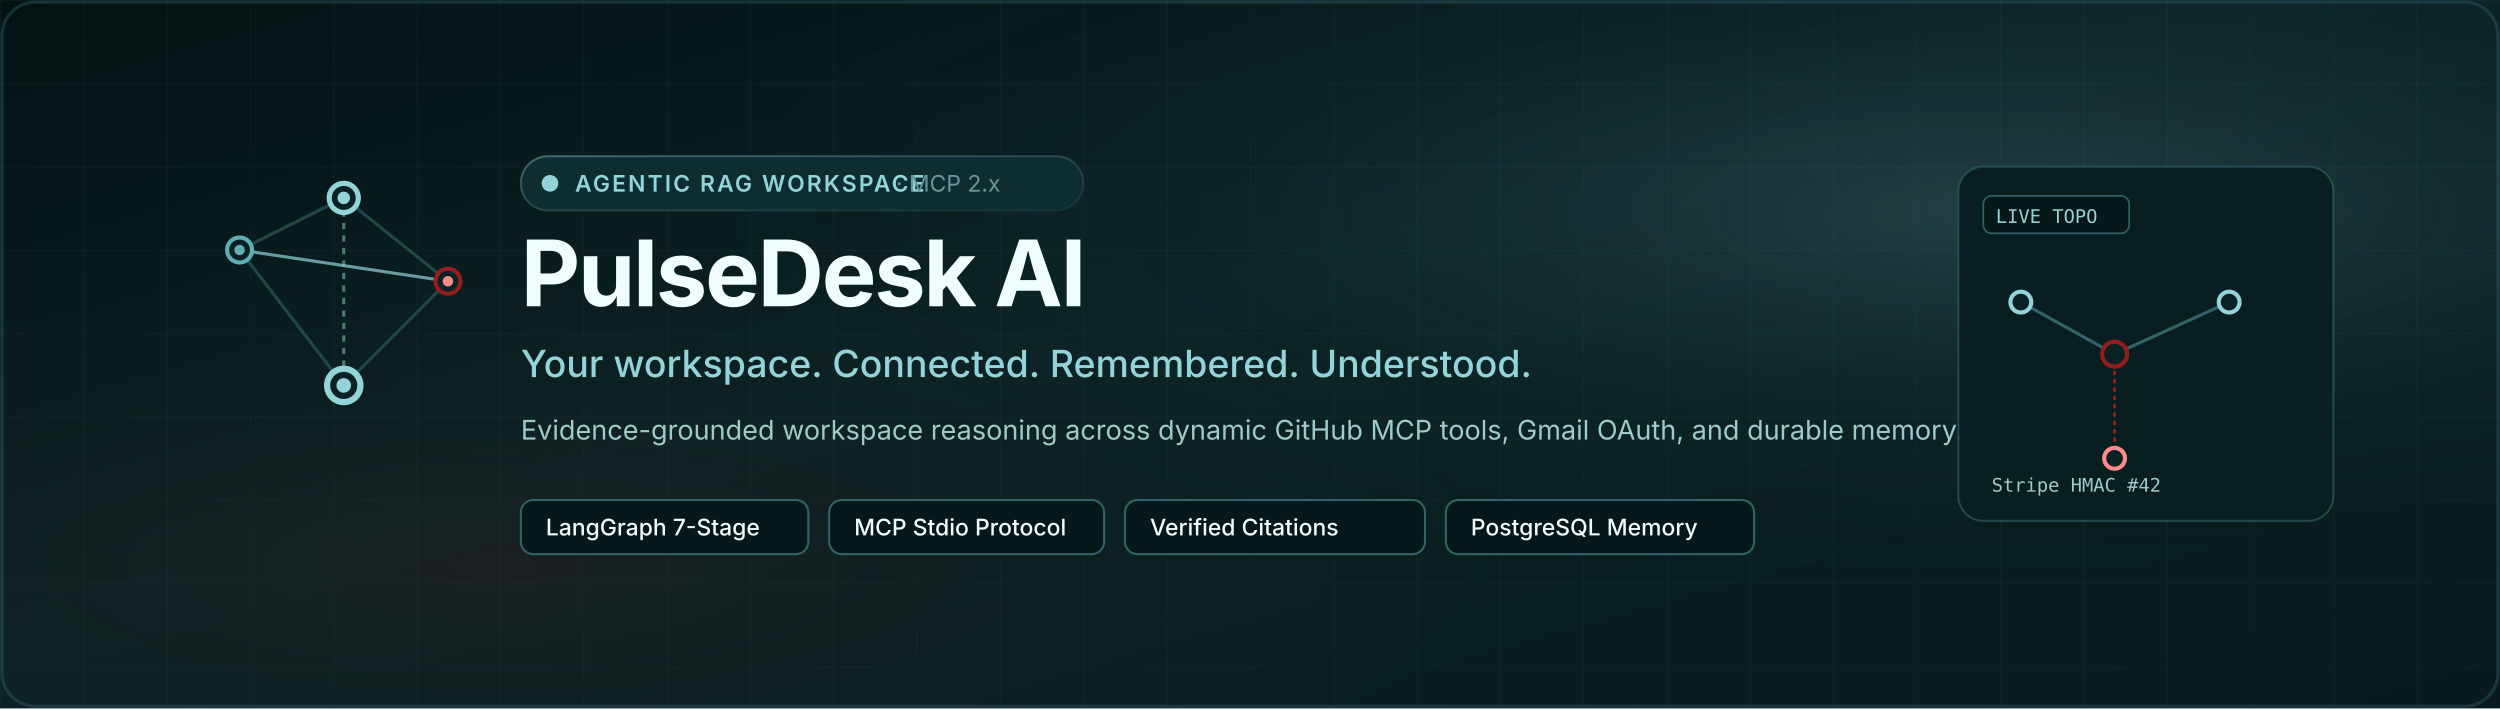
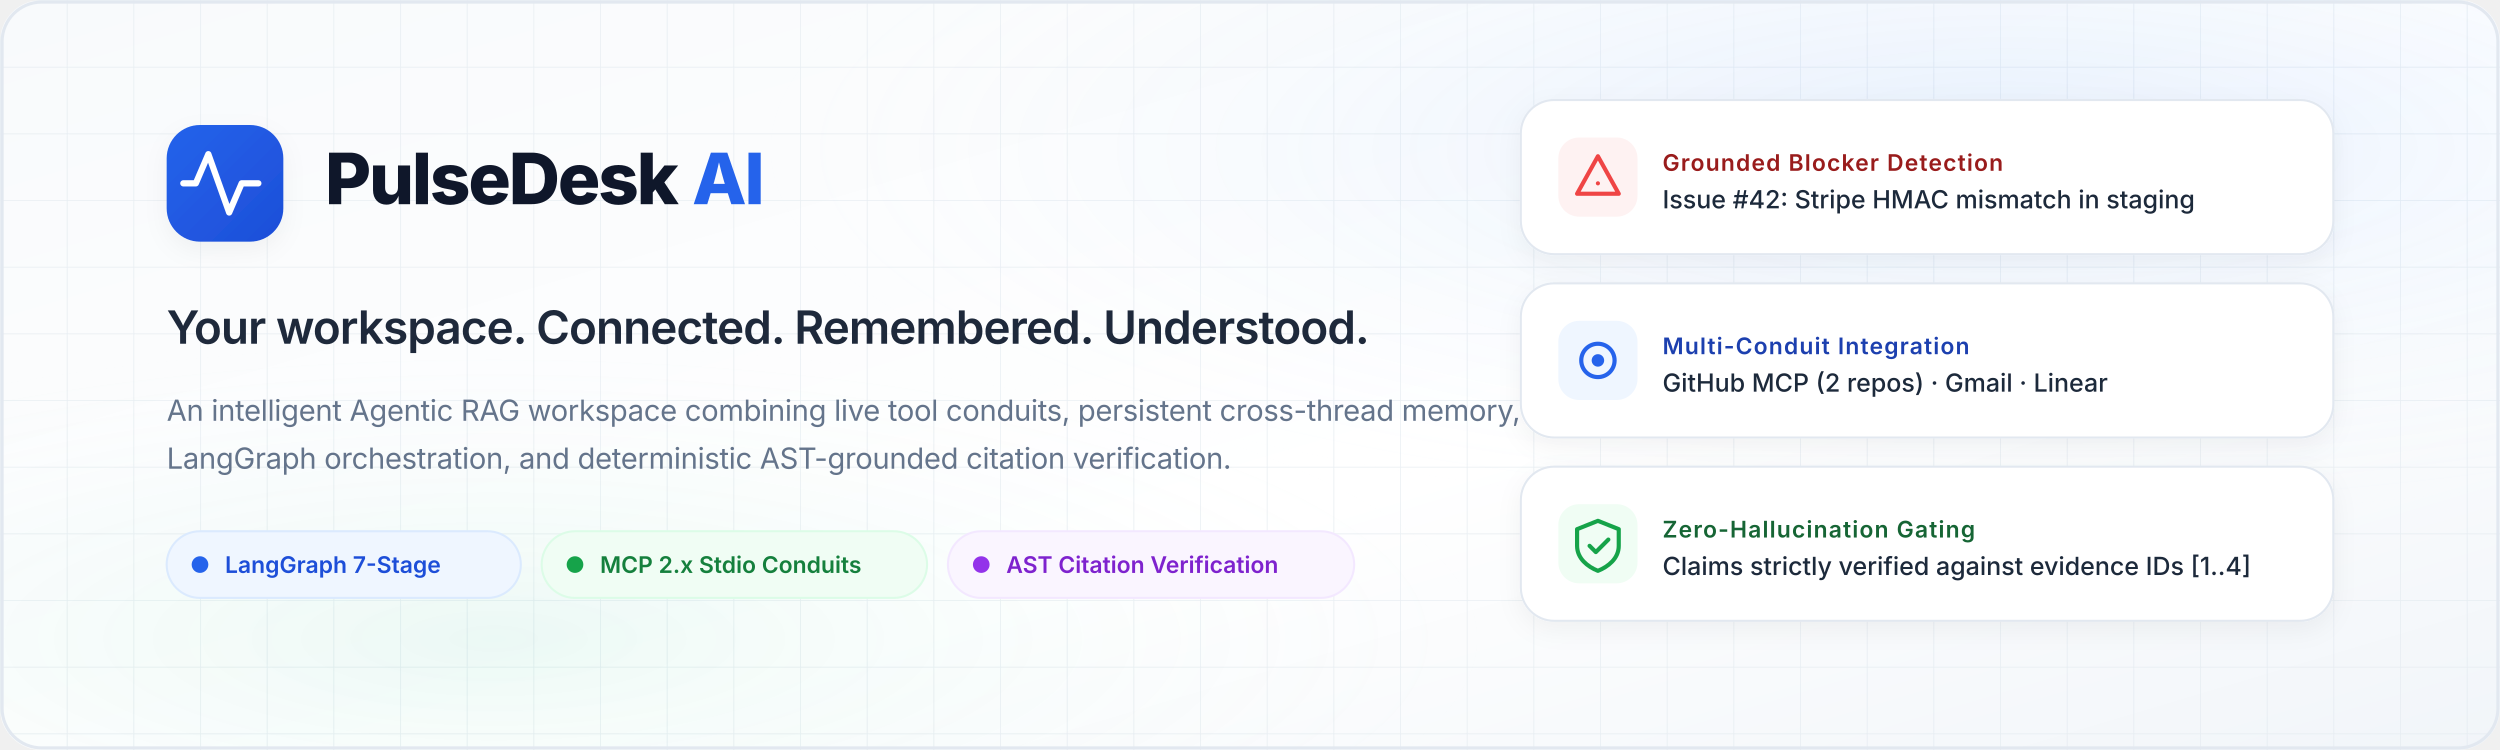
- <svg xmlns="http://www.w3.org/2000/svg" width="1200" height="340" viewBox="0 0 1200 340" fill="none">
+ <svg xmlns="http://www.w3.org/2000/svg" width="1200" height="360" viewBox="0 0 1200 360" fill="none">
  <defs>
    <linearGradient id="bg-grad" x1="0%" y1="0%" x2="100%" y2="100%">
-       <stop offset="0%" stop-color="#051214" />
-       <stop offset="45%" stop-color="#0B2224" />
-       <stop offset="100%" stop-color="#081A1C" />
+       <stop offset="0%" stop-color="#F8FAFC" />
+       <stop offset="60%" stop-color="#FFFFFF" />
+       <stop offset="100%" stop-color="#F1F5F9" />
    </linearGradient>
-     <radialGradient id="glow-teal" cx="80%" cy="30%" r="55%">
-       <stop offset="0%" stop-color="#93D4D8" stop-opacity="0.18" />
-       <stop offset="60%" stop-color="#336269" stop-opacity="0.05" />
-       <stop offset="100%" stop-color="#0B2224" stop-opacity="0" />
+     <linearGradient id="blue-brand" x1="0%" y1="0%" x2="100%" y2="100%">
+       <stop offset="0%" stop-color="#2563EB" />
+       <stop offset="100%" stop-color="#1D4ED8" />
+     </linearGradient>
+     <radialGradient id="glow-blue" cx="80%" cy="20%" r="50%">
+       <stop offset="0%" stop-color="#3B82F6" stop-opacity="0.12" />
+       <stop offset="60%" stop-color="#93C5FD" stop-opacity="0.04" />
+       <stop offset="100%" stop-color="#FFFFFF" stop-opacity="0" />
    </radialGradient>
-     <radialGradient id="glow-coral" cx="20%" cy="80%" r="45%">
-       <stop offset="0%" stop-color="#941D1D" stop-opacity="0.12" />
-       <stop offset="100%" stop-color="#0B2224" stop-opacity="0" />
+     <radialGradient id="glow-emerald" cx="20%" cy="85%" r="40%">
+       <stop offset="0%" stop-color="#10B981" stop-opacity="0.08" />
+       <stop offset="100%" stop-color="#FFFFFF" stop-opacity="0" />
    </radialGradient>
-     <linearGradient id="aqua-accent" x1="0%" y1="0%" x2="100%" y2="0%">
-       <stop offset="0%" stop-color="#93D4D8" />
-       <stop offset="100%" stop-color="#5EAEB4" />
-     </linearGradient>
-     <linearGradient id="badge-border" x1="0%" y1="0%" x2="100%" y2="100%">
-       <stop offset="0%" stop-color="#93D4D8" stop-opacity="0.4" />
-       <stop offset="100%" stop-color="#336269" stop-opacity="0.2" />
-     </linearGradient>
-     <pattern id="grid" width="40" height="40" patternUnits="userSpaceOnUse">
-       <path d="M 40 0 L 0 0 0 40" fill="none" stroke="#336269" stroke-width="0.5" stroke-opacity="0.2" />
+     <pattern id="grid" width="32" height="32" patternUnits="userSpaceOnUse">
+       <path d="M 32 0 L 0 0 0 32" fill="none" stroke="#E2E8F0" stroke-width="0.75" stroke-opacity="0.7" />
    </pattern>
+     <filter id="card-shadow" x="-8%" y="-8%" width="116%" height="124%" filterUnits="userSpaceOnUse">
+       <feDropShadow dx="0" dy="4" stdDeviation="6" flood-color="#0F172A" flood-opacity="0.05" />
+     </filter>
  </defs>
-   <rect width="1200" height="340" fill="url(#bg-grad)" />
-   <rect width="1200" height="340" fill="url(#grid)" />
-   <rect width="1200" height="340" fill="url(#glow-teal)" />
-   <rect width="1200" height="340" fill="url(#glow-coral)" />
-   <rect x="1" y="1" width="1198" height="338" rx="16" fill="none" stroke="#336269" stroke-width="1.5" stroke-opacity="0.4" />
-   <g transform="translate(80, 75)">
-     <path d="M 35 45 L 85 20 L 135 60 L 85 110 Z" fill="none" stroke="#336269" stroke-width="1.5" stroke-opacity="0.6" />
-     <path d="M 85 20 L 85 110" fill="none" stroke="#93D4D8" stroke-width="1.5" stroke-opacity="0.5" stroke-dasharray="3 3" />
-     <path d="M 35 45 L 135 60" fill="none" stroke="#93D4D8" stroke-width="1.5" stroke-opacity="0.7" />
-     <circle cx="85" cy="20" r="7" fill="#0B2224" stroke="#93D4D8" stroke-width="2.5" />
-     <circle cx="85" cy="20" r="3" fill="#93D4D8" />
-     <circle cx="35" cy="45" r="6" fill="#0B2224" stroke="#5EAEB4" stroke-width="2" />
-     <circle cx="35" cy="45" r="2.5" fill="#5EAEB4" />
-     <circle cx="135" cy="60" r="6" fill="#0B2224" stroke="#941D1D" stroke-width="2" />
-     <circle cx="135" cy="60" r="2.5" fill="#FF8A8A" />
-     <circle cx="85" cy="110" r="8" fill="#0B2224" stroke="#93D4D8" stroke-width="3" />
-     <circle cx="85" cy="110" r="3.5" fill="#93D4D8" />
-   </g>
-   <g transform="translate(250, 75)">
-     <rect x="0" y="0" width="270" height="26" rx="13" fill="#0E2D30" stroke="url(#badge-border)" stroke-width="1" />
-     <circle cx="14" cy="13" r="4" fill="#93D4D8" />
-     <text x="26" y="17" font-family="-apple-system, BlinkMacSystemFont, 'Inter', 'Segoe UI', sans-serif" font-size="11" font-weight="600" fill="#93D4D8" letter-spacing="1">AGENTIC RAG WORKSPACE</text>
-     <text x="180" y="17" font-family="-apple-system, BlinkMacSystemFont, 'Inter', 'Segoe UI', sans-serif" font-size="11" font-weight="400" fill="#69969C">· MCP 2.x</text>
-     <text x="0" y="72" font-family="-apple-system, BlinkMacSystemFont, 'Inter', 'Segoe UI', sans-serif" font-size="44" font-weight="700" fill="#F0FDFE" letter-spacing="-1">PulseDesk AI</text>
-     <text x="0" y="106" font-family="-apple-system, BlinkMacSystemFont, 'Inter', 'Segoe UI', sans-serif" font-size="18" font-weight="500" fill="#93D4D8">Your workspace. Connected. Remembered. Understood.</text>
-     <text x="0" y="136" font-family="-apple-system, BlinkMacSystemFont, 'Inter', 'Segoe UI', sans-serif" font-size="13" font-weight="400" fill="#A0C9CC">
-       Evidence-grounded workspace reasoning across dynamic GitHub MCP tools, Gmail OAuth, and durable memory.
+   <rect width="1200" height="360" rx="20" fill="url(#bg-grad)" />
+   <rect width="1200" height="360" rx="20" fill="url(#grid)" />
+   <rect width="1200" height="360" rx="20" fill="url(#glow-blue)" />
+   <rect width="1200" height="360" rx="20" fill="url(#glow-emerald)" />
+   <rect x="1" y="1" width="1198" height="358" rx="19" fill="none" stroke="#E2E8F0" stroke-width="1.5" />
+   <g transform="translate(80, 60)">
+     <rect width="56" height="56" rx="16" fill="url(#blue-brand)" filter="url(#card-shadow)" />
+     <path d="M 44 28 L 36 28 L 30 42 L 20 14 L 14 28 L 8 28" fill="none" stroke="#FFFFFF" stroke-width="3" stroke-linecap="round" stroke-linejoin="round" />
+     <text x="76" y="38" font-family="-apple-system, BlinkMacSystemFont, 'Inter', 'Segoe UI', sans-serif" font-size="34" font-weight="800" fill="#0F172A" letter-spacing="-0.03em">
+       PulseDesk <tspan fill="#2563EB">AI</tspan>
    </text>
-     <g transform="translate(0, 165)">
-       <rect x="0" y="0" width="138" height="26" rx="6" fill="#06181A" stroke="#336269" stroke-width="1" />
-       <text x="12" y="17" font-family="-apple-system, BlinkMacSystemFont, 'Inter', sans-serif" font-size="11" font-weight="500" fill="#F0FDFE">LangGraph 7-Stage</text>
-       <rect x="148" y="0" width="132" height="26" rx="6" fill="#06181A" stroke="#336269" stroke-width="1" />
-       <text x="160" y="17" font-family="-apple-system, BlinkMacSystemFont, 'Inter', sans-serif" font-size="11" font-weight="500" fill="#F0FDFE">MCP Stdio Protocol</text>
-       <rect x="290" y="0" width="144" height="26" rx="6" fill="#06181A" stroke="#336269" stroke-width="1" />
-       <text x="302" y="17" font-family="-apple-system, BlinkMacSystemFont, 'Inter', sans-serif" font-size="11" font-weight="500" fill="#F0FDFE">Verified Citations</text>
-       <rect x="444" y="0" width="148" height="26" rx="6" fill="#06181A" stroke="#336269" stroke-width="1" />
-       <text x="456" y="17" font-family="-apple-system, BlinkMacSystemFont, 'Inter', sans-serif" font-size="11" font-weight="500" fill="#F0FDFE">PostgreSQL Memory</text>
+     <text x="0" y="105" font-family="-apple-system, BlinkMacSystemFont, 'Inter', 'Segoe UI', sans-serif" font-size="22" font-weight="600" fill="#1E293B" letter-spacing="-0.02em">
+       Your workspace. Connected. Remembered. Understood.
+     </text>
+     <text x="0" y="142" font-family="-apple-system, BlinkMacSystemFont, 'Inter', 'Segoe UI', sans-serif" font-size="14" font-weight="400" fill="#64748B" letter-spacing="-0.01em">
+       An intelligent Agentic RAG workspace combining live tool conduits, persistent cross-thread memory,
+     </text>
+     <text x="0" y="165" font-family="-apple-system, BlinkMacSystemFont, 'Inter', 'Segoe UI', sans-serif" font-size="14" font-weight="400" fill="#64748B" letter-spacing="-0.01em">
+       LangGraph orchestration, and deterministic AST-grounded citation verification.
+     </text>
+     <g transform="translate(0, 195)">
+       <g>
+         <rect width="170" height="32" rx="16" fill="#EFF6FF" stroke="#DBEAFE" stroke-width="1" />
+         <circle cx="16" cy="16" r="4" fill="#2563EB" />
+         <text x="28" y="20" font-family="-apple-system, BlinkMacSystemFont, 'Inter', sans-serif" font-size="11" font-weight="600" fill="#1D4ED8">LangGraph 7-Stage</text>
+       </g>
+       <g transform="translate(180, 0)">
+         <rect width="185" height="32" rx="16" fill="#F0FDF4" stroke="#DCFCE7" stroke-width="1" />
+         <circle cx="16" cy="16" r="4" fill="#16A34A" />
+         <text x="28" y="20" font-family="-apple-system, BlinkMacSystemFont, 'Inter', sans-serif" font-size="11" font-weight="600" fill="#15803D">MCP 2.x Stdio Conduits</text>
+       </g>
+       <g transform="translate(375, 0)">
+         <rect width="195" height="32" rx="16" fill="#FAF5FF" stroke="#F3E8FF" stroke-width="1" />
+         <circle cx="16" cy="16" r="4" fill="#9333EA" />
+         <text x="28" y="20" font-family="-apple-system, BlinkMacSystemFont, 'Inter', sans-serif" font-size="11" font-weight="600" fill="#7E22CE">AST Citation Verification</text>
+       </g>
    </g>
  </g>
-   <g transform="translate(940, 80)">
-     <rect width="180" height="170" rx="12" fill="#081E21" stroke="#336269" stroke-width="1" stroke-opacity="0.6" />
-     <rect x="12" y="14" width="70" height="18" rx="4" fill="#06181A" stroke="#336269" stroke-width="0.8" />
-     <text x="18" y="27" font-family="monospace" font-size="9" fill="#93D4D8">LIVE TOPO</text>
-     <path d="M 30 65 L 75 90 L 130 65" fill="none" stroke="#336269" stroke-width="1.5" />
-     <path d="M 75 90 L 75 140" fill="none" stroke="#941D1D" stroke-width="1.5" stroke-dasharray="2 2" />
-     <circle cx="30" cy="65" r="5" fill="#0B2224" stroke="#93D4D8" stroke-width="2" />
-     <circle cx="130" cy="65" r="5" fill="#0B2224" stroke="#93D4D8" stroke-width="2" />
-     <circle cx="75" cy="90" r="6" fill="#0B2224" stroke="#941D1D" stroke-width="2" />
-     <circle cx="75" cy="140" r="5" fill="#0B2224" stroke="#FF8A8A" stroke-width="2" />
-     <text x="16" y="156" font-family="monospace" font-size="9" fill="#A0C9CC">Stripe HMAC #42</text>
+   <g transform="translate(730, 48)">
+     <g filter="url(#card-shadow)">
+       <rect width="390" height="74" rx="16" fill="#FFFFFF" stroke="#E2E8F0" stroke-width="1" />
+       <rect x="18" y="18" width="38" height="38" rx="10" fill="#FEF2F2" />
+       <path d="M 37 27 L 47 45 L 27 45 Z" fill="none" stroke="#EF4444" stroke-width="2" stroke-linecap="round" stroke-linejoin="round" />
+       <circle cx="37" cy="40" r="1" fill="#EF4444" />
+       <text x="68" y="34" font-family="-apple-system, BlinkMacSystemFont, 'Inter', sans-serif" font-size="11" font-weight="600" fill="#991B1B" text-transform="uppercase" letter-spacing="0.05em">Grounded Blocker Detection</text>
+       <text x="68" y="52" font-family="-apple-system, BlinkMacSystemFont, 'Inter', sans-serif" font-size="12" font-weight="500" fill="#1E293B">Issue #42: Stripe HMAC mismatch in staging</text>
+     </g>
+     <g transform="translate(0, 88)" filter="url(#card-shadow)">
+       <rect width="390" height="74" rx="16" fill="#FFFFFF" stroke="#E2E8F0" stroke-width="1" />
+       <rect x="18" y="18" width="38" height="38" rx="10" fill="#EFF6FF" />
+       <circle cx="37" cy="37" r="8" fill="none" stroke="#2563EB" stroke-width="2" />
+       <circle cx="37" cy="37" r="3" fill="#2563EB" />
+       <text x="68" y="34" font-family="-apple-system, BlinkMacSystemFont, 'Inter', sans-serif" font-size="11" font-weight="600" fill="#1E40AF" text-transform="uppercase" letter-spacing="0.05em">Multi-Conduit Integration</text>
+       <text x="68" y="52" font-family="-apple-system, BlinkMacSystemFont, 'Inter', sans-serif" font-size="12" font-weight="500" fill="#1E293B">GitHub MCP (2 repos) · Gmail · Linear</text>
+     </g>
+     <g transform="translate(0, 176)" filter="url(#card-shadow)">
+       <rect width="390" height="74" rx="16" fill="#FFFFFF" stroke="#E2E8F0" stroke-width="1" />
+       <rect x="18" y="18" width="38" height="38" rx="10" fill="#F0FDF4" />
+       <path d="M 37 26 L 47 30 V 38 C 47 44 42 48 37 50 C 32 48 27 44 27 38 V 30 Z" fill="none" stroke="#16A34A" stroke-width="2" stroke-linejoin="round" />
+       <path d="M 33 38 L 36 41 L 42 35" fill="none" stroke="#16A34A" stroke-width="2" stroke-linecap="round" stroke-linejoin="round" />
+       <text x="68" y="34" font-family="-apple-system, BlinkMacSystemFont, 'Inter', sans-serif" font-size="11" font-weight="600" fill="#166534" text-transform="uppercase" letter-spacing="0.05em">Zero-Hallucination Gating</text>
+       <text x="68" y="52" font-family="-apple-system, BlinkMacSystemFont, 'Inter', sans-serif" font-size="12" font-weight="500" fill="#1E293B">Claims strictly verified against evidence IDs [1..4]</text>
+     </g>
  </g>
</svg>
